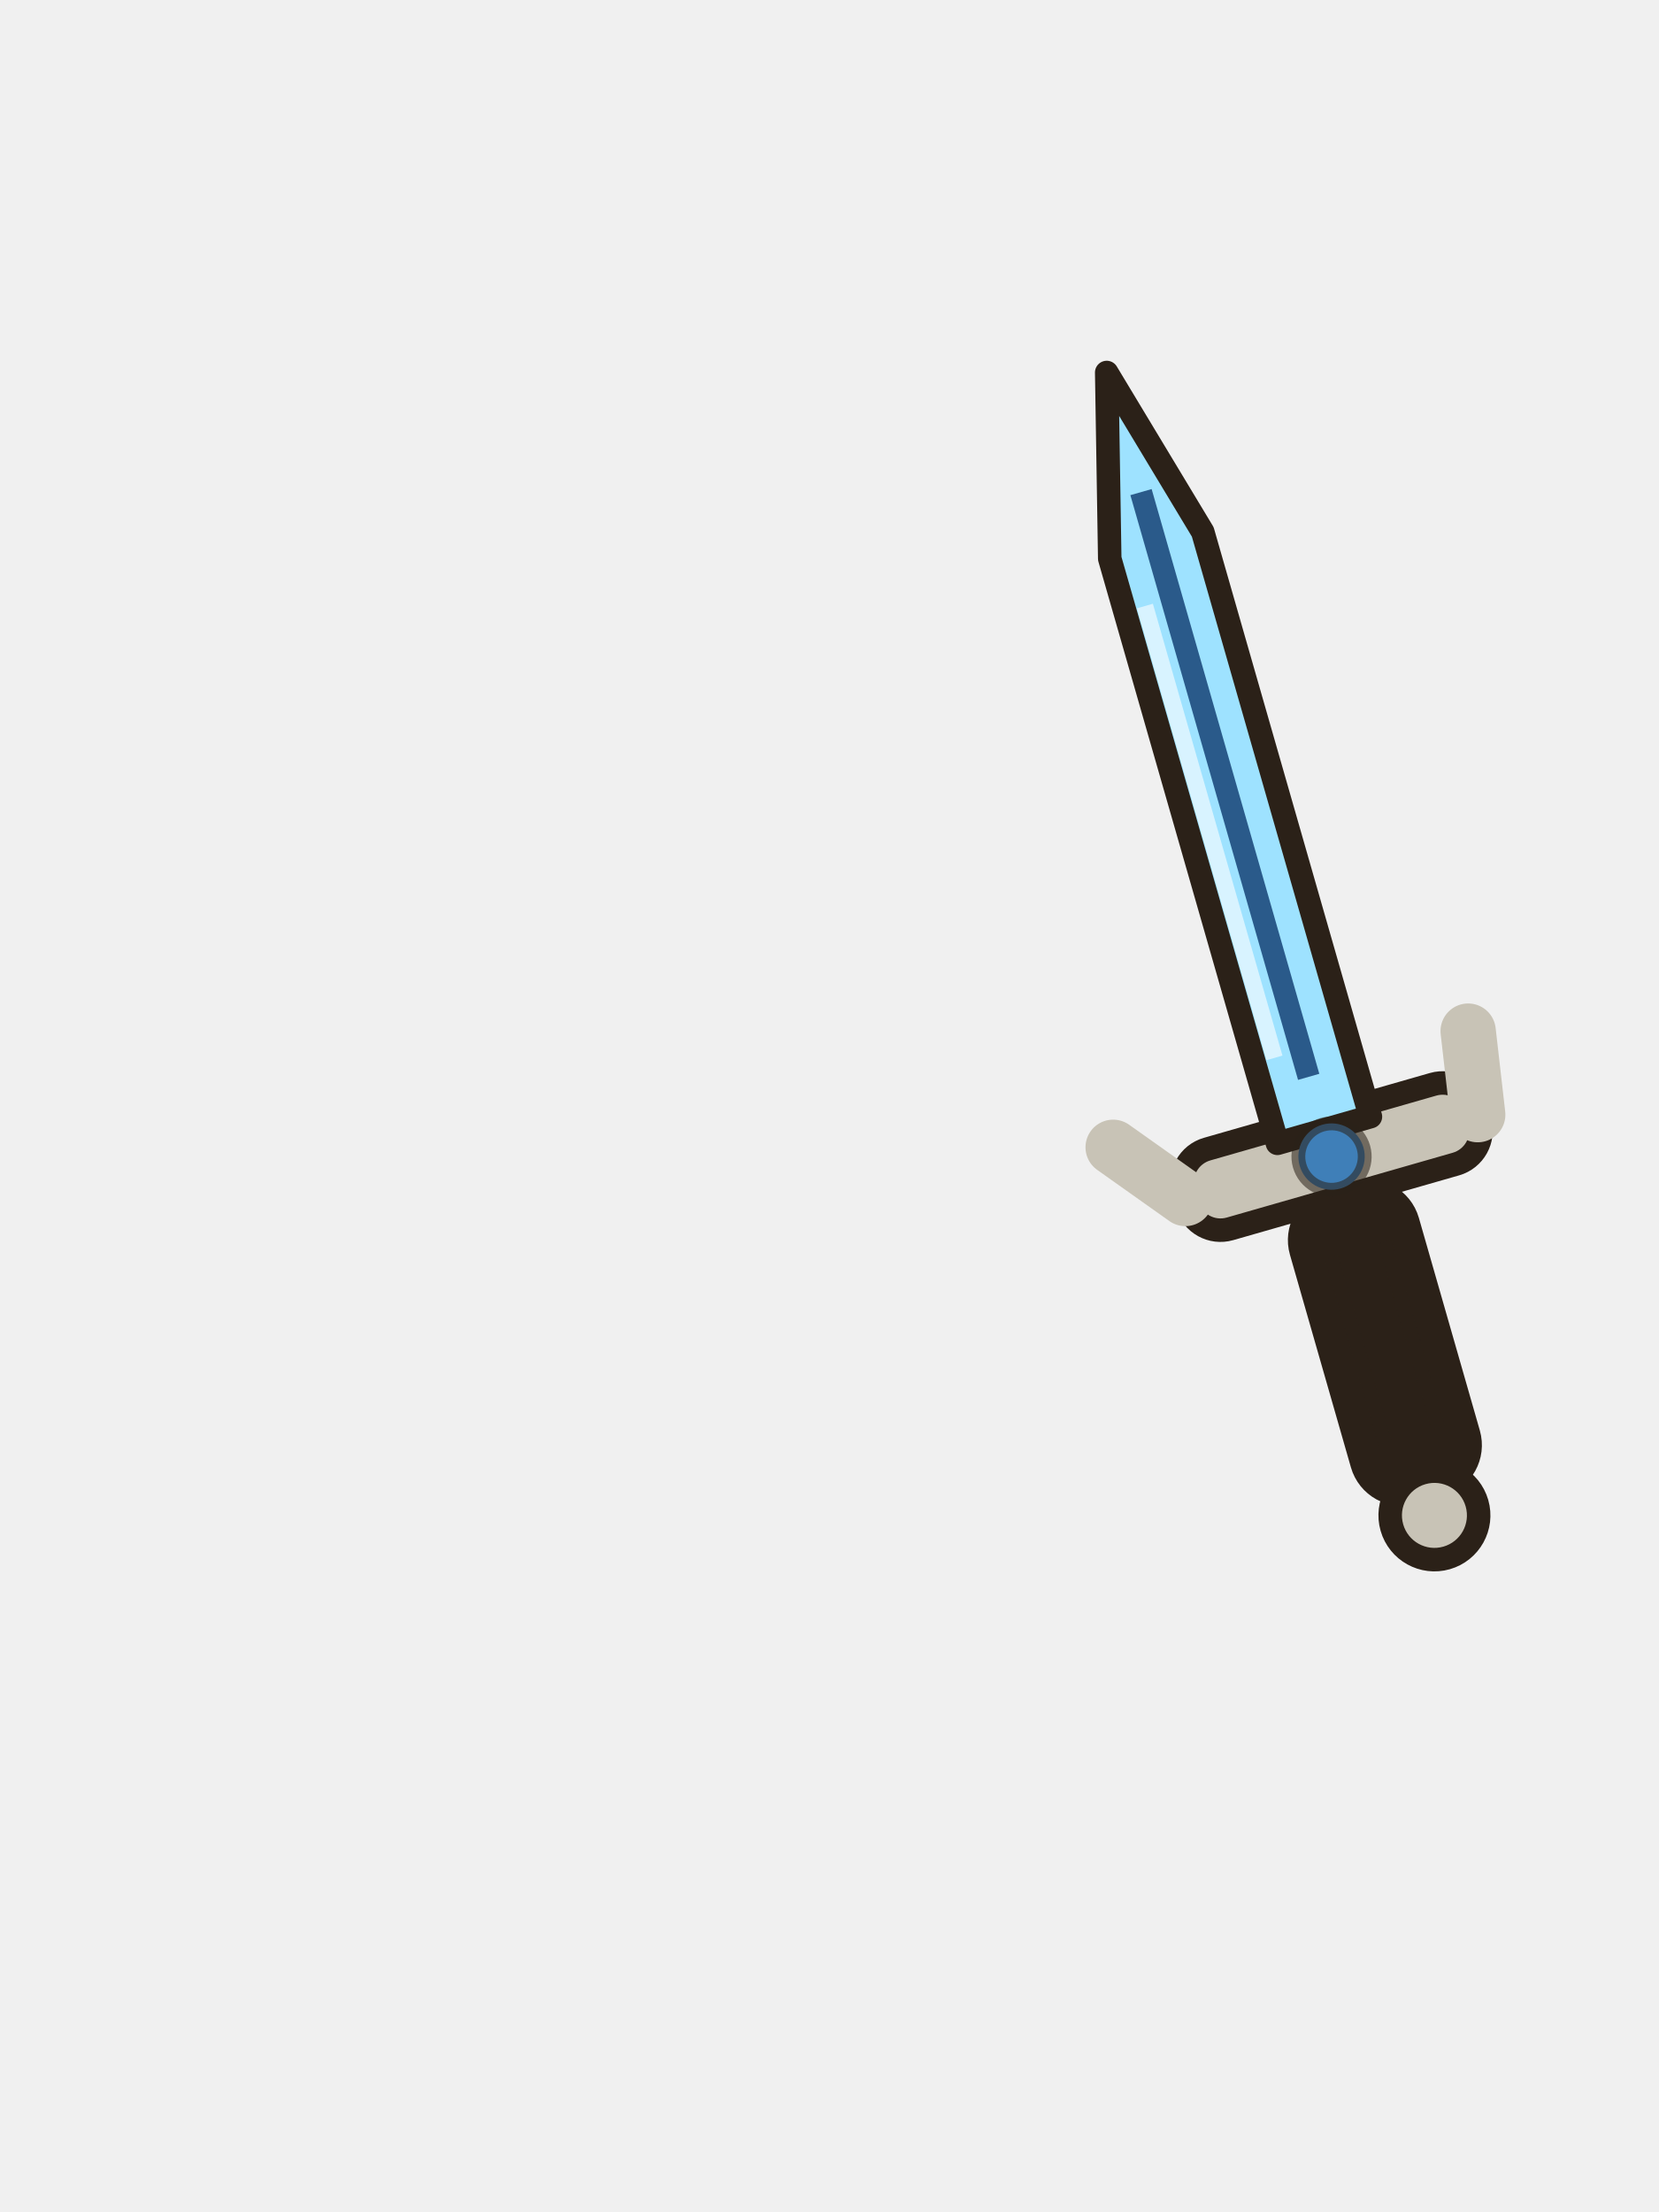
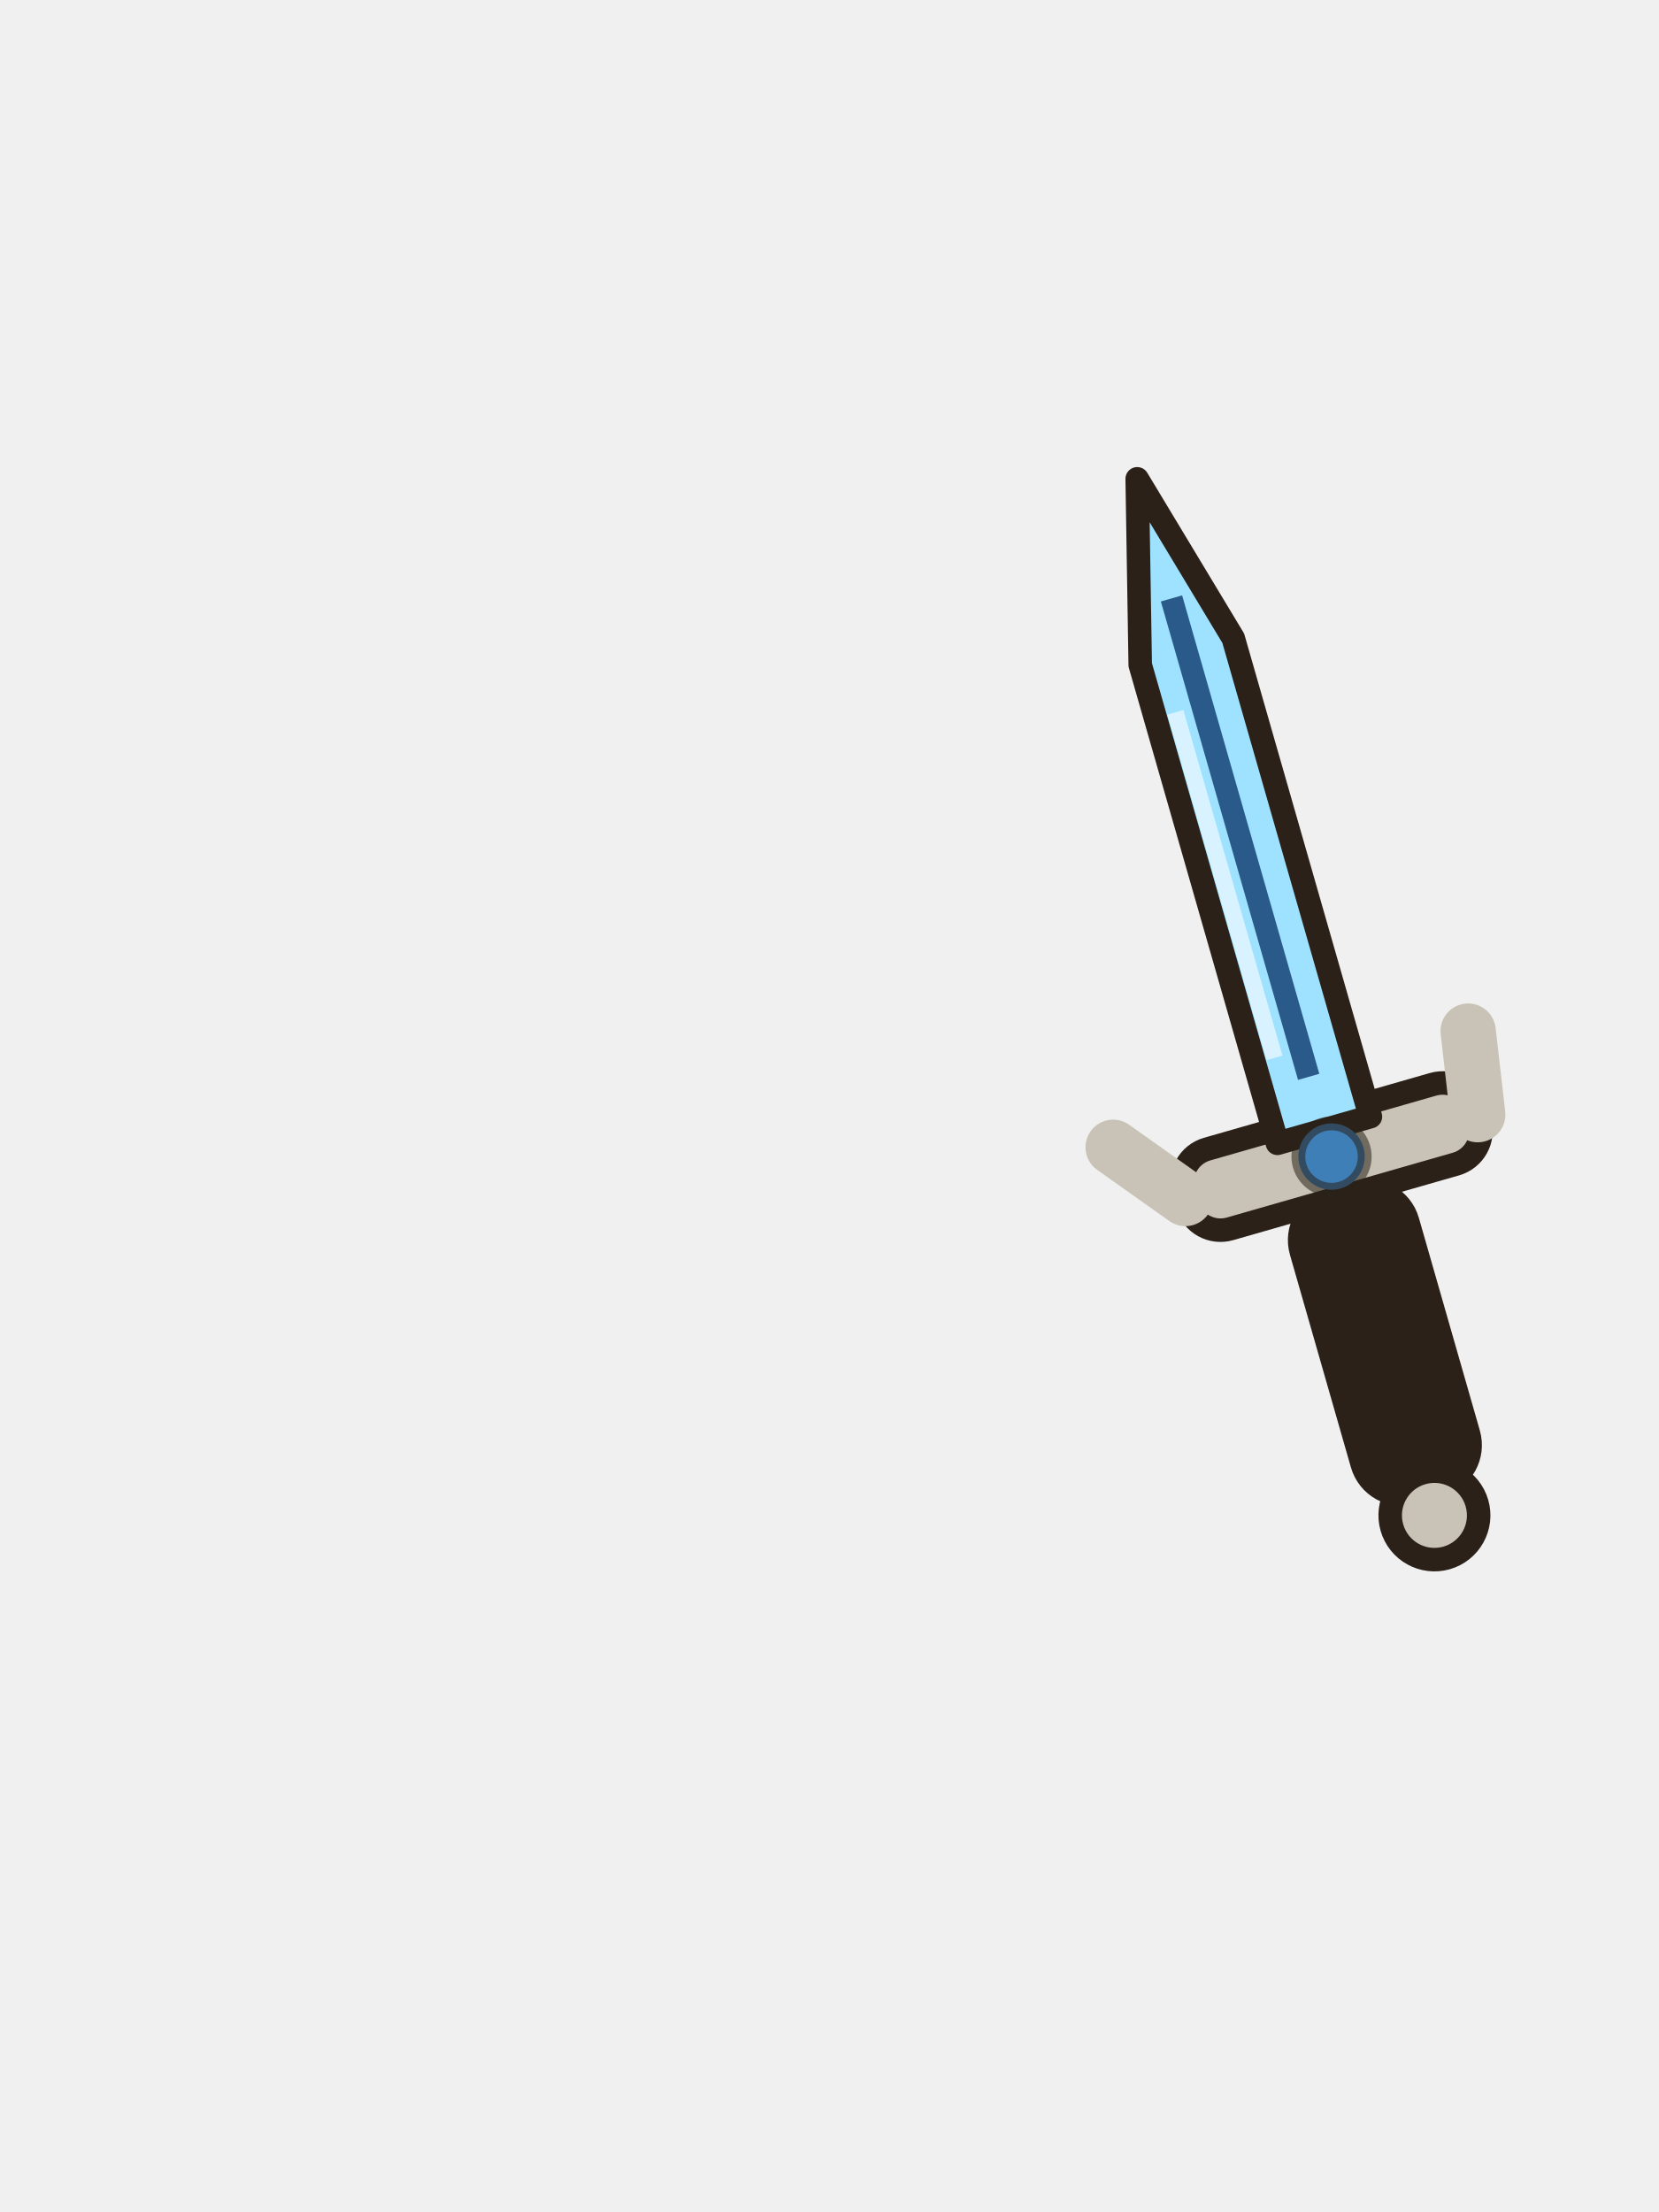
<svg xmlns="http://www.w3.org/2000/svg" width="120" height="160" viewBox="0 0 120 160">
  <g transform="rotate(-16 101 100)">
    <rect x="97" y="86" width="8" height="22" rx="3" fill="#2b2118" stroke="#2b2118" stroke-width="1.7" stroke-linejoin="round" stroke-linecap="round" />
    <path d="M99,90 v14 M103,90 v14" stroke="#2b2118" stroke-width="1" opacity=".45" />
    <circle cx="101" cy="110" r="3.2" fill="#c8c3b6" stroke="#2b2118" stroke-width="1.7" stroke-linejoin="round" stroke-linecap="round" />
    <rect x="90" y="80" width="22" height="6" rx="2.5" fill="#c8c3b6" stroke="#2b2118" stroke-width="1.7" stroke-linejoin="round" stroke-linecap="round" />
    <path d="M90,83 l-4,-5 M112,83 l1,-6" stroke="#c8c3b6" stroke-width="4" stroke-linecap="round" />
-     <path d="M97.5,81 v-44 l3.5,-13 l3.5,13 v44z" fill="#9ee2ff" stroke="#2b2118" stroke-width="1.7" stroke-linejoin="round" stroke-linecap="round" />
-     <path d="M101,77 v-44" stroke="#2a5a8a" stroke-width="1.6" />
-     <path d="M99,75 v-34" stroke="#fff" stroke-width="1.2" opacity=".6" />
+     <path d="M97.5,81 v-36 l3.5,-13 l3.5,13 v36z" fill="#9ee2ff" stroke="#2b2118" stroke-width="1.7" stroke-linejoin="round" stroke-linecap="round" />
+     <path d="M101,77 v-36" stroke="#2a5a8a" stroke-width="1.6" />
+     <path d="M99,75 v-26" stroke="#fff" stroke-width="1.2" opacity=".6" />
    <circle cx="101" cy="83" r="2.4" fill="#3f7fb8" stroke="#2b2118" stroke-width="1" stroke-opacity=".55" stroke-linejoin="round" stroke-linecap="round" />
  </g>
</svg>
